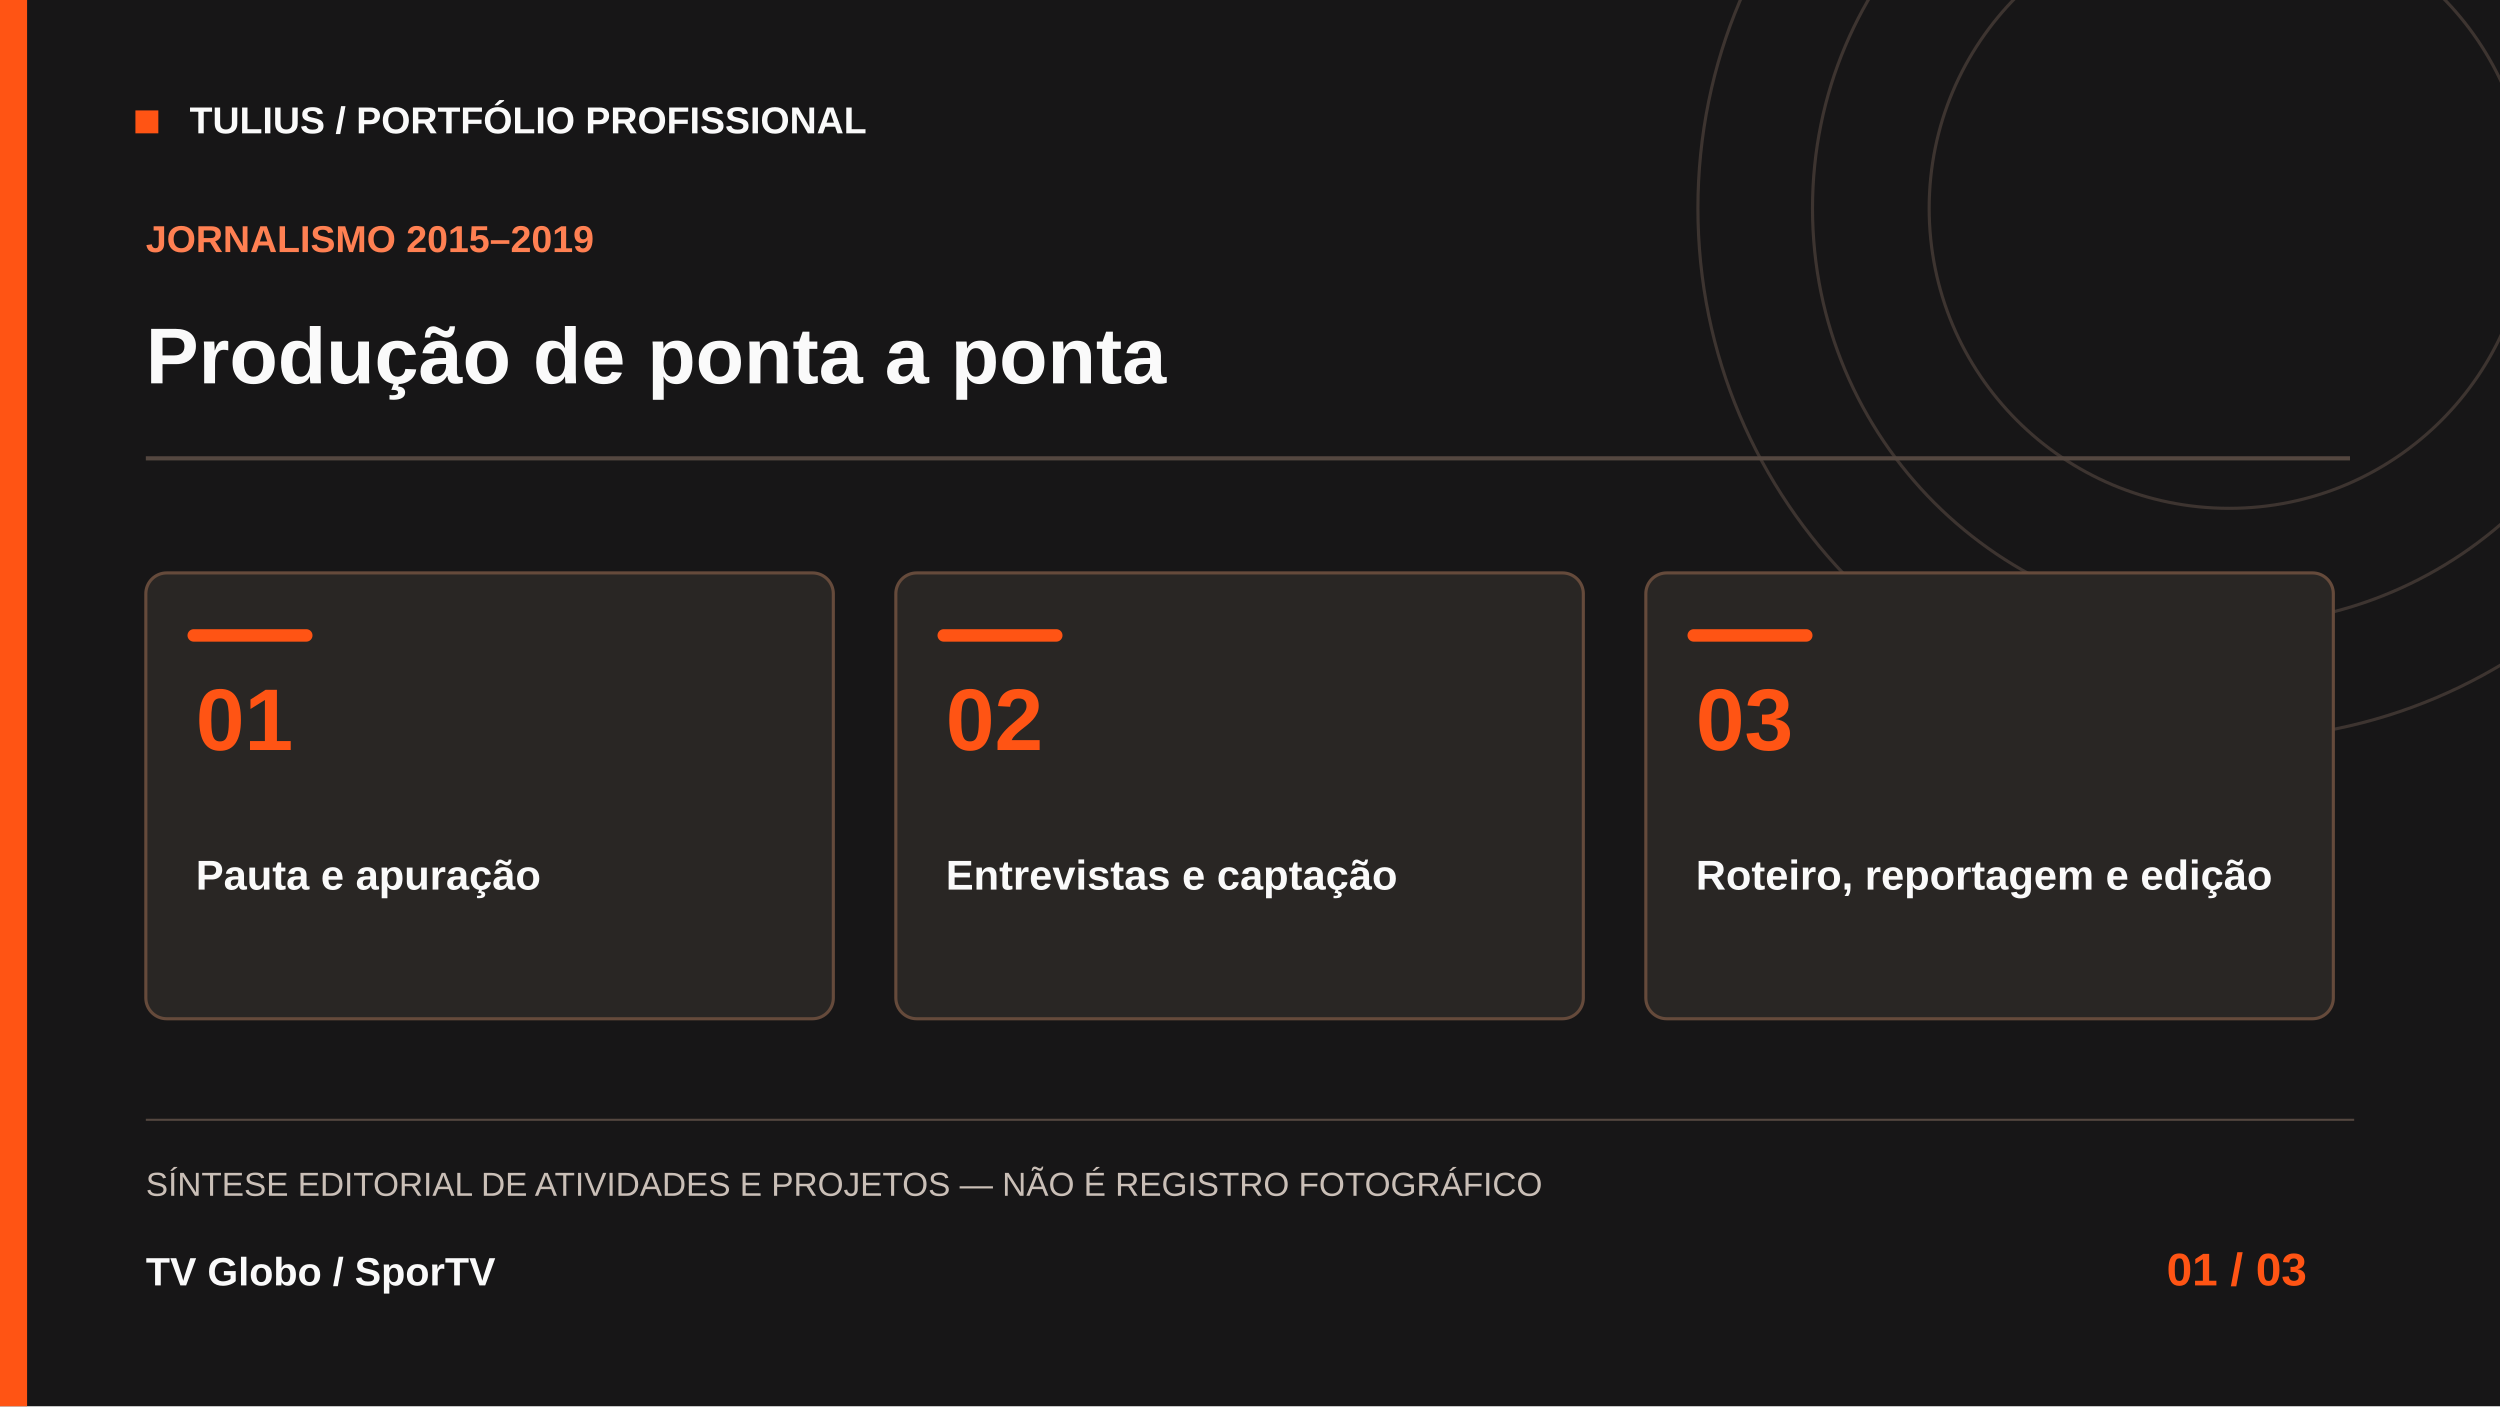
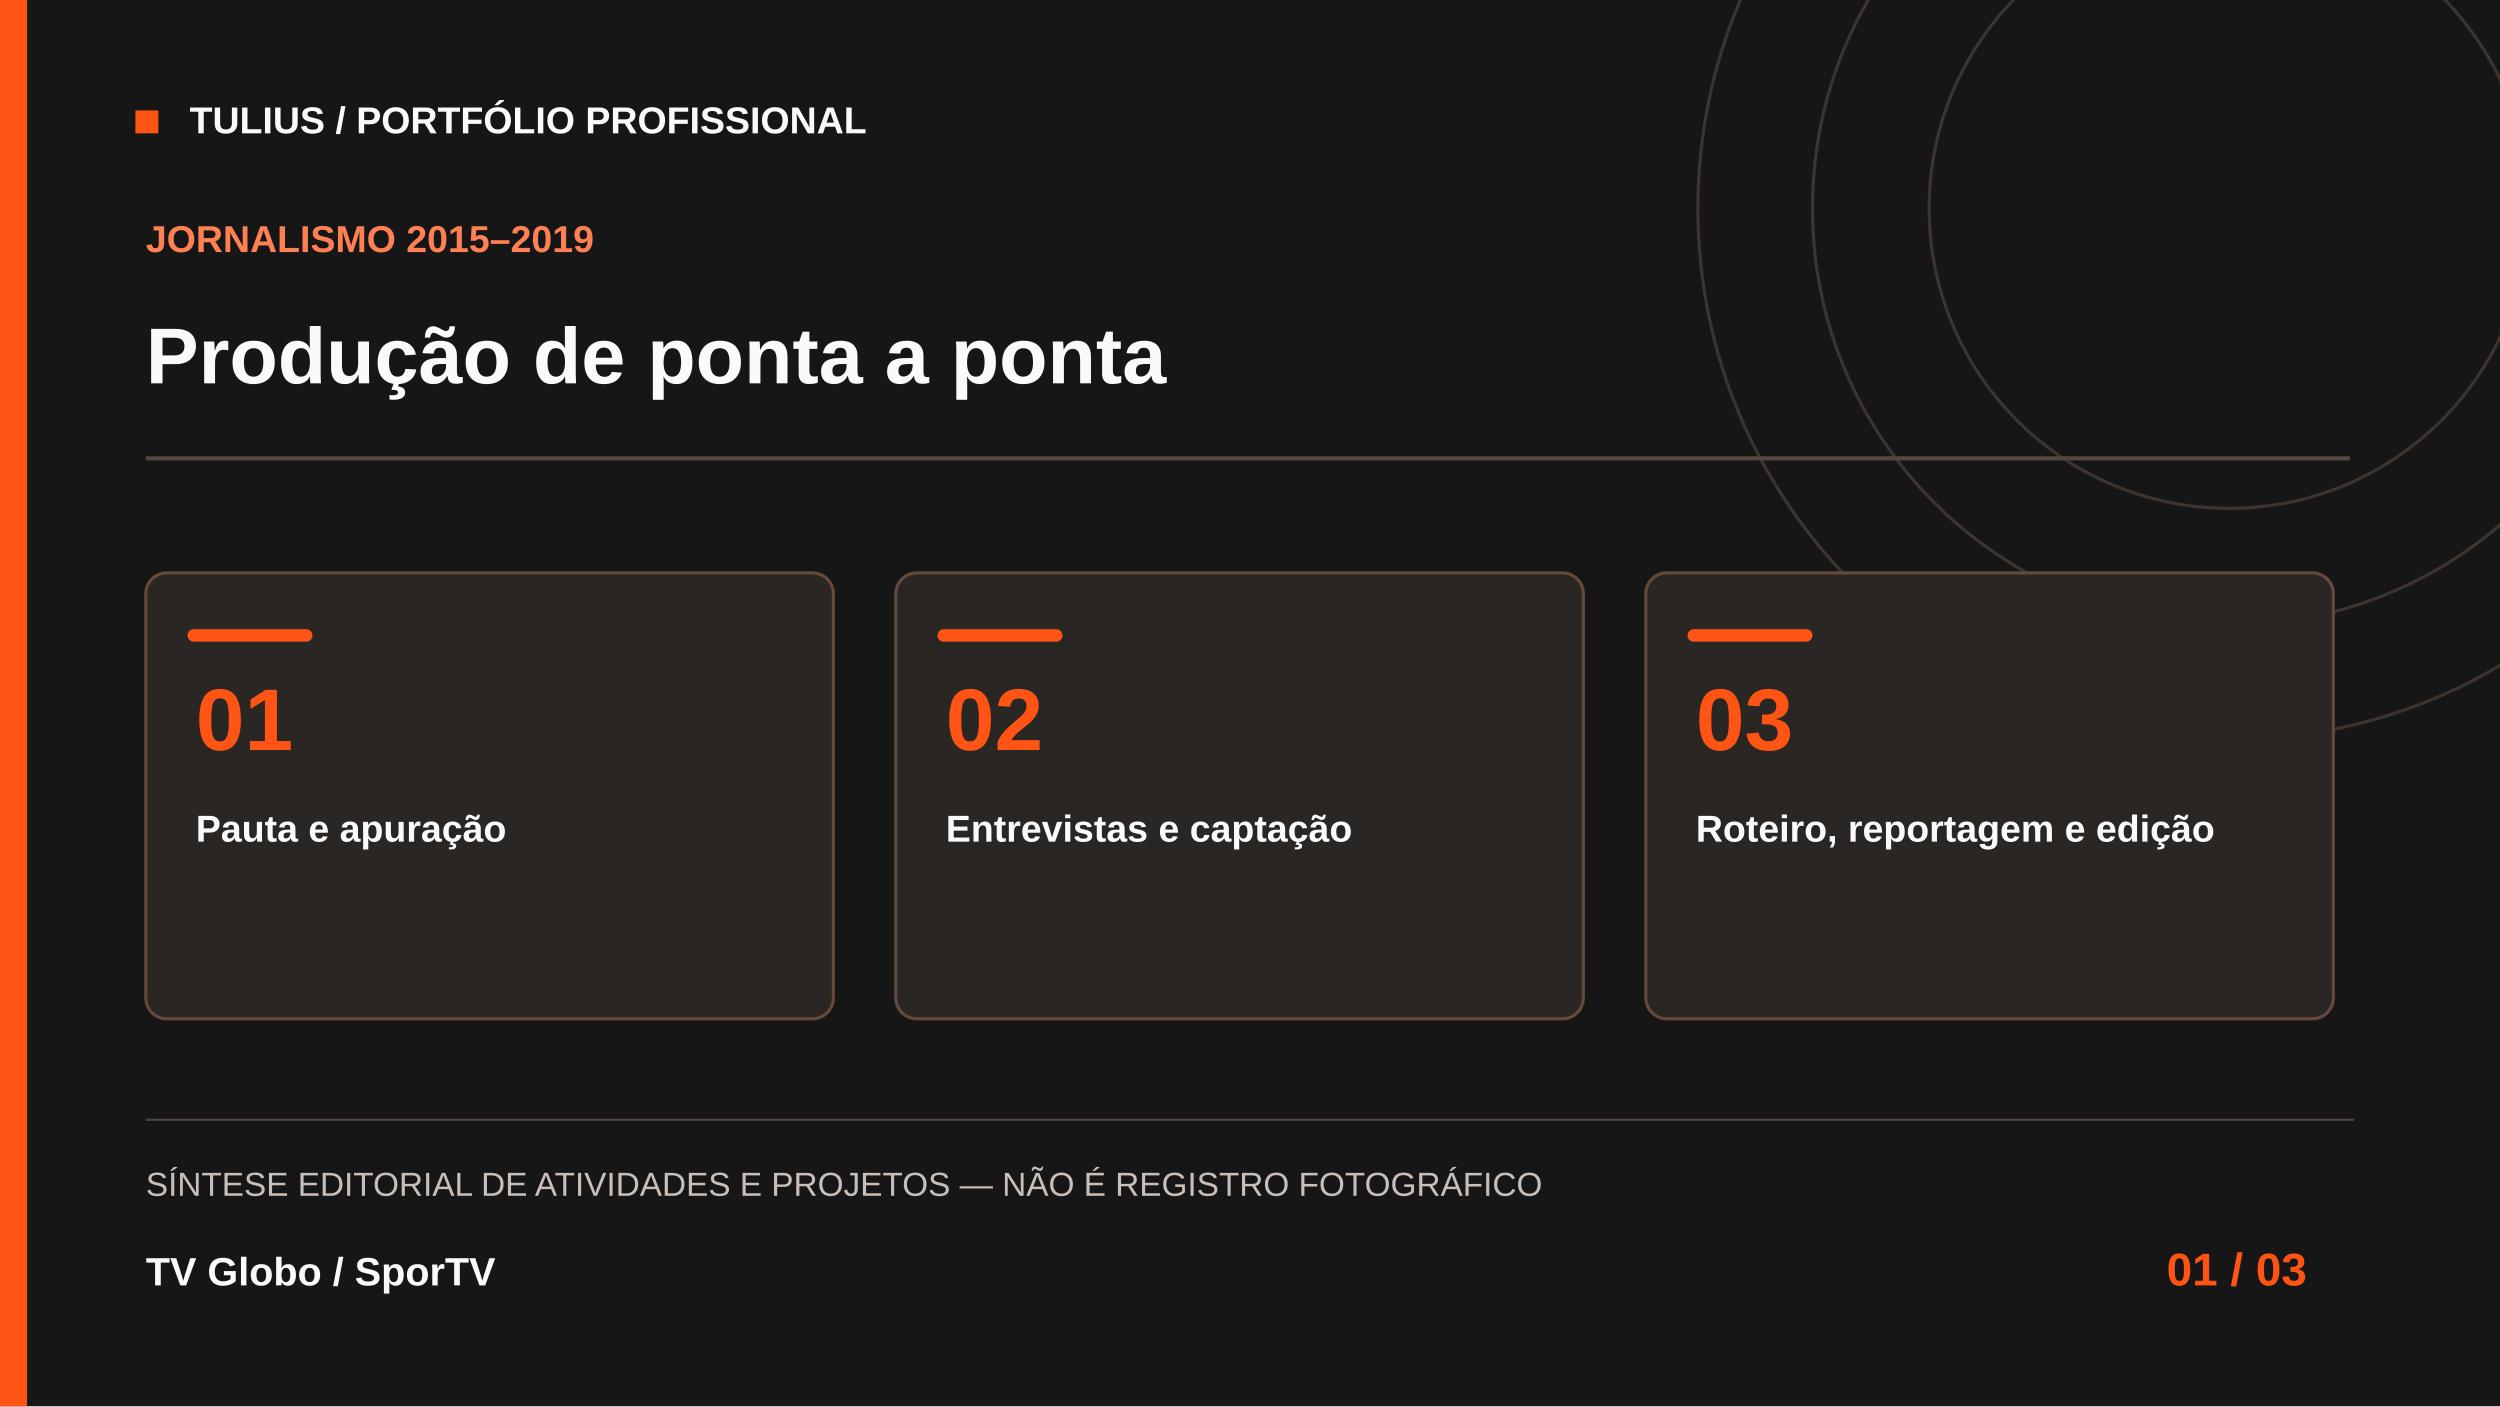
<svg xmlns="http://www.w3.org/2000/svg" width="1200" height="675" viewBox="0 0 1200 675" role="img" aria-labelledby="title desc">
  <rect width="1200" height="675" fill="#171617" />
  <rect x="0" y="0" width="13" height="675" fill="#FF5414" />
  <circle cx="1070" cy="100" r="255" fill="none" stroke="#3d3430" stroke-width="1.5" />
  <circle cx="1070" cy="100" r="200" fill="none" stroke="#3d3430" stroke-width="1.5" />
  <circle cx="1070" cy="100" r="144" fill="none" stroke="#3d3430" stroke-width="1.5" />
  <rect x="65" y="53" width="11" height="11" fill="#FF5414" />
  <text x="91" y="64" fill="#FAFAFA" font-family="Arial, Helvetica, sans-serif" font-size="18" font-weight="700">TULIUS  /  PORTFÓLIO PROFISSIONAL</text>
  <text x="70" y="121" fill="#FF8052" font-family="Arial, Helvetica, sans-serif" font-size="18" font-weight="700">JORNALISMO 2015–2019</text>
  <text x="70" y="184" fill="#FAFAFA" font-family="Arial, Helvetica, sans-serif" font-size="38" font-weight="700">Produção de ponta a ponta</text>
  <line x1="70" y1="220" x2="1128" y2="220" stroke="#544740" stroke-width="2" />
  <g>
    <rect x="70" y="275" width="330" height="214" rx="10" fill="#292624" stroke="#654a3b" stroke-width="1.5" />
    <rect x="90" y="302" width="60" height="6" rx="3" fill="#FF5414" />
    <text x="94" y="360" fill="#FF5414" font-family="Arial, Helvetica, sans-serif" font-size="42" font-weight="700">01</text>
-     <text x="94" y="427" fill="#FAFAFA" font-family="Arial, Helvetica, sans-serif" font-size="20" font-weight="600">Pauta e apuração</text>
+     <text x="94" y="404" fill="#FAFAFA" font-family="Arial, Helvetica, sans-serif" font-size="18" font-weight="600">
+       <tspan x="94" dy="0">Pauta e apuração</tspan>
+     </text>
  </g>
  <g>
    <rect x="430" y="275" width="330" height="214" rx="10" fill="#292624" stroke="#654a3b" stroke-width="1.5" />
    <rect x="450" y="302" width="60" height="6" rx="3" fill="#FF5414" />
    <text x="454" y="360" fill="#FF5414" font-family="Arial, Helvetica, sans-serif" font-size="42" font-weight="700">02</text>
-     <text x="454" y="427" fill="#FAFAFA" font-family="Arial, Helvetica, sans-serif" font-size="20" font-weight="600">Entrevistas e captação</text>
+     <text x="454" y="404" fill="#FAFAFA" font-family="Arial, Helvetica, sans-serif" font-size="18" font-weight="600">
+       <tspan x="454" dy="0">Entrevistas e captação</tspan>
+     </text>
  </g>
  <g>
    <rect x="790" y="275" width="330" height="214" rx="10" fill="#292624" stroke="#654a3b" stroke-width="1.5" />
    <rect x="810" y="302" width="60" height="6" rx="3" fill="#FF5414" />
    <text x="814" y="360" fill="#FF5414" font-family="Arial, Helvetica, sans-serif" font-size="42" font-weight="700">03</text>
-     <text x="814" y="427" fill="#FAFAFA" font-family="Arial, Helvetica, sans-serif" font-size="20" font-weight="600">Roteiro, reportagem e edição</text>
+     <text x="814" y="404" fill="#FAFAFA" font-family="Arial, Helvetica, sans-serif" font-size="18" font-weight="600">
+       <tspan x="814" dy="0">Roteiro, reportagem e edição</tspan>
+     </text>
  </g>
  <rect x="70" y="537" width="1060" height="1" fill="#544740" />
  <text x="70" y="574" fill="#cabfb7" font-family="Arial, Helvetica, sans-serif" font-size="16" font-weight="500">SÍNTESE EDITORIAL DE ATIVIDADES E PROJETOS — NÃO É REGISTRO FOTOGRÁFICO</text>
  <text x="70" y="617" fill="#FAFAFA" font-family="Arial, Helvetica, sans-serif" font-size="19" font-weight="700">TV Globo / SporTV</text>
  <text x="1040" y="617" fill="#FF5414" font-family="Arial, Helvetica, sans-serif" font-size="22" font-weight="700">01 / 03</text>
</svg>
